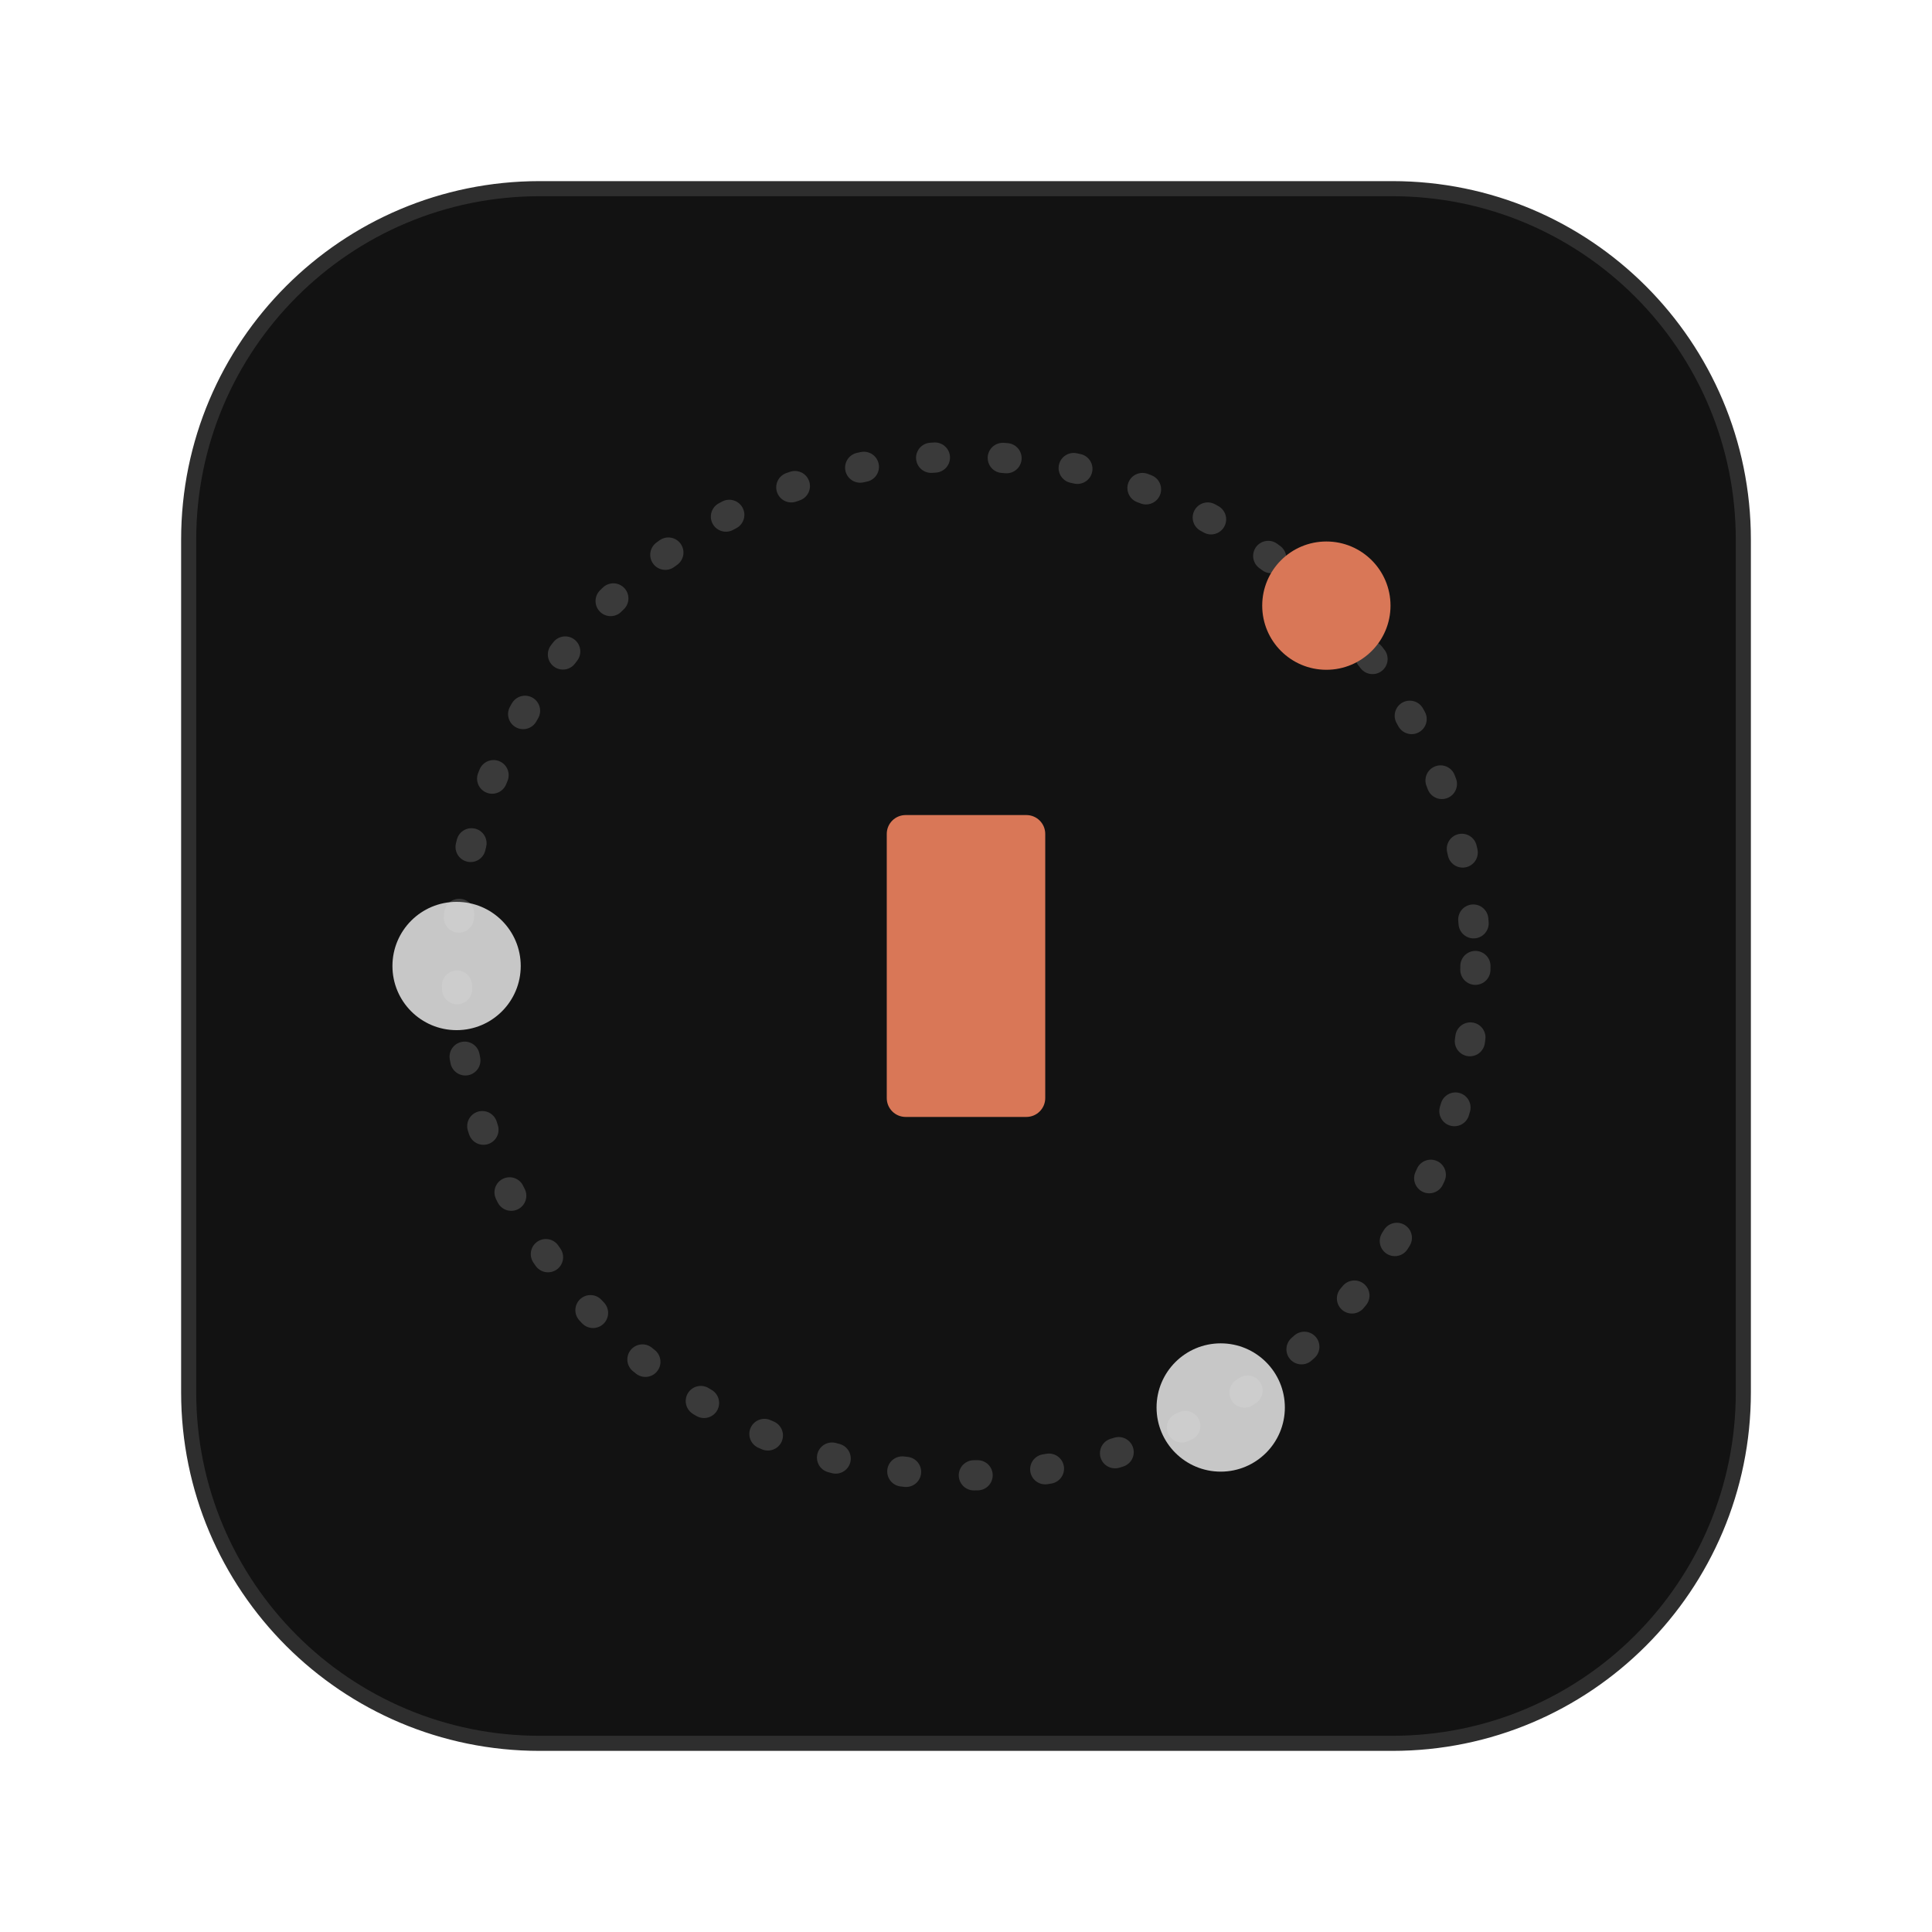
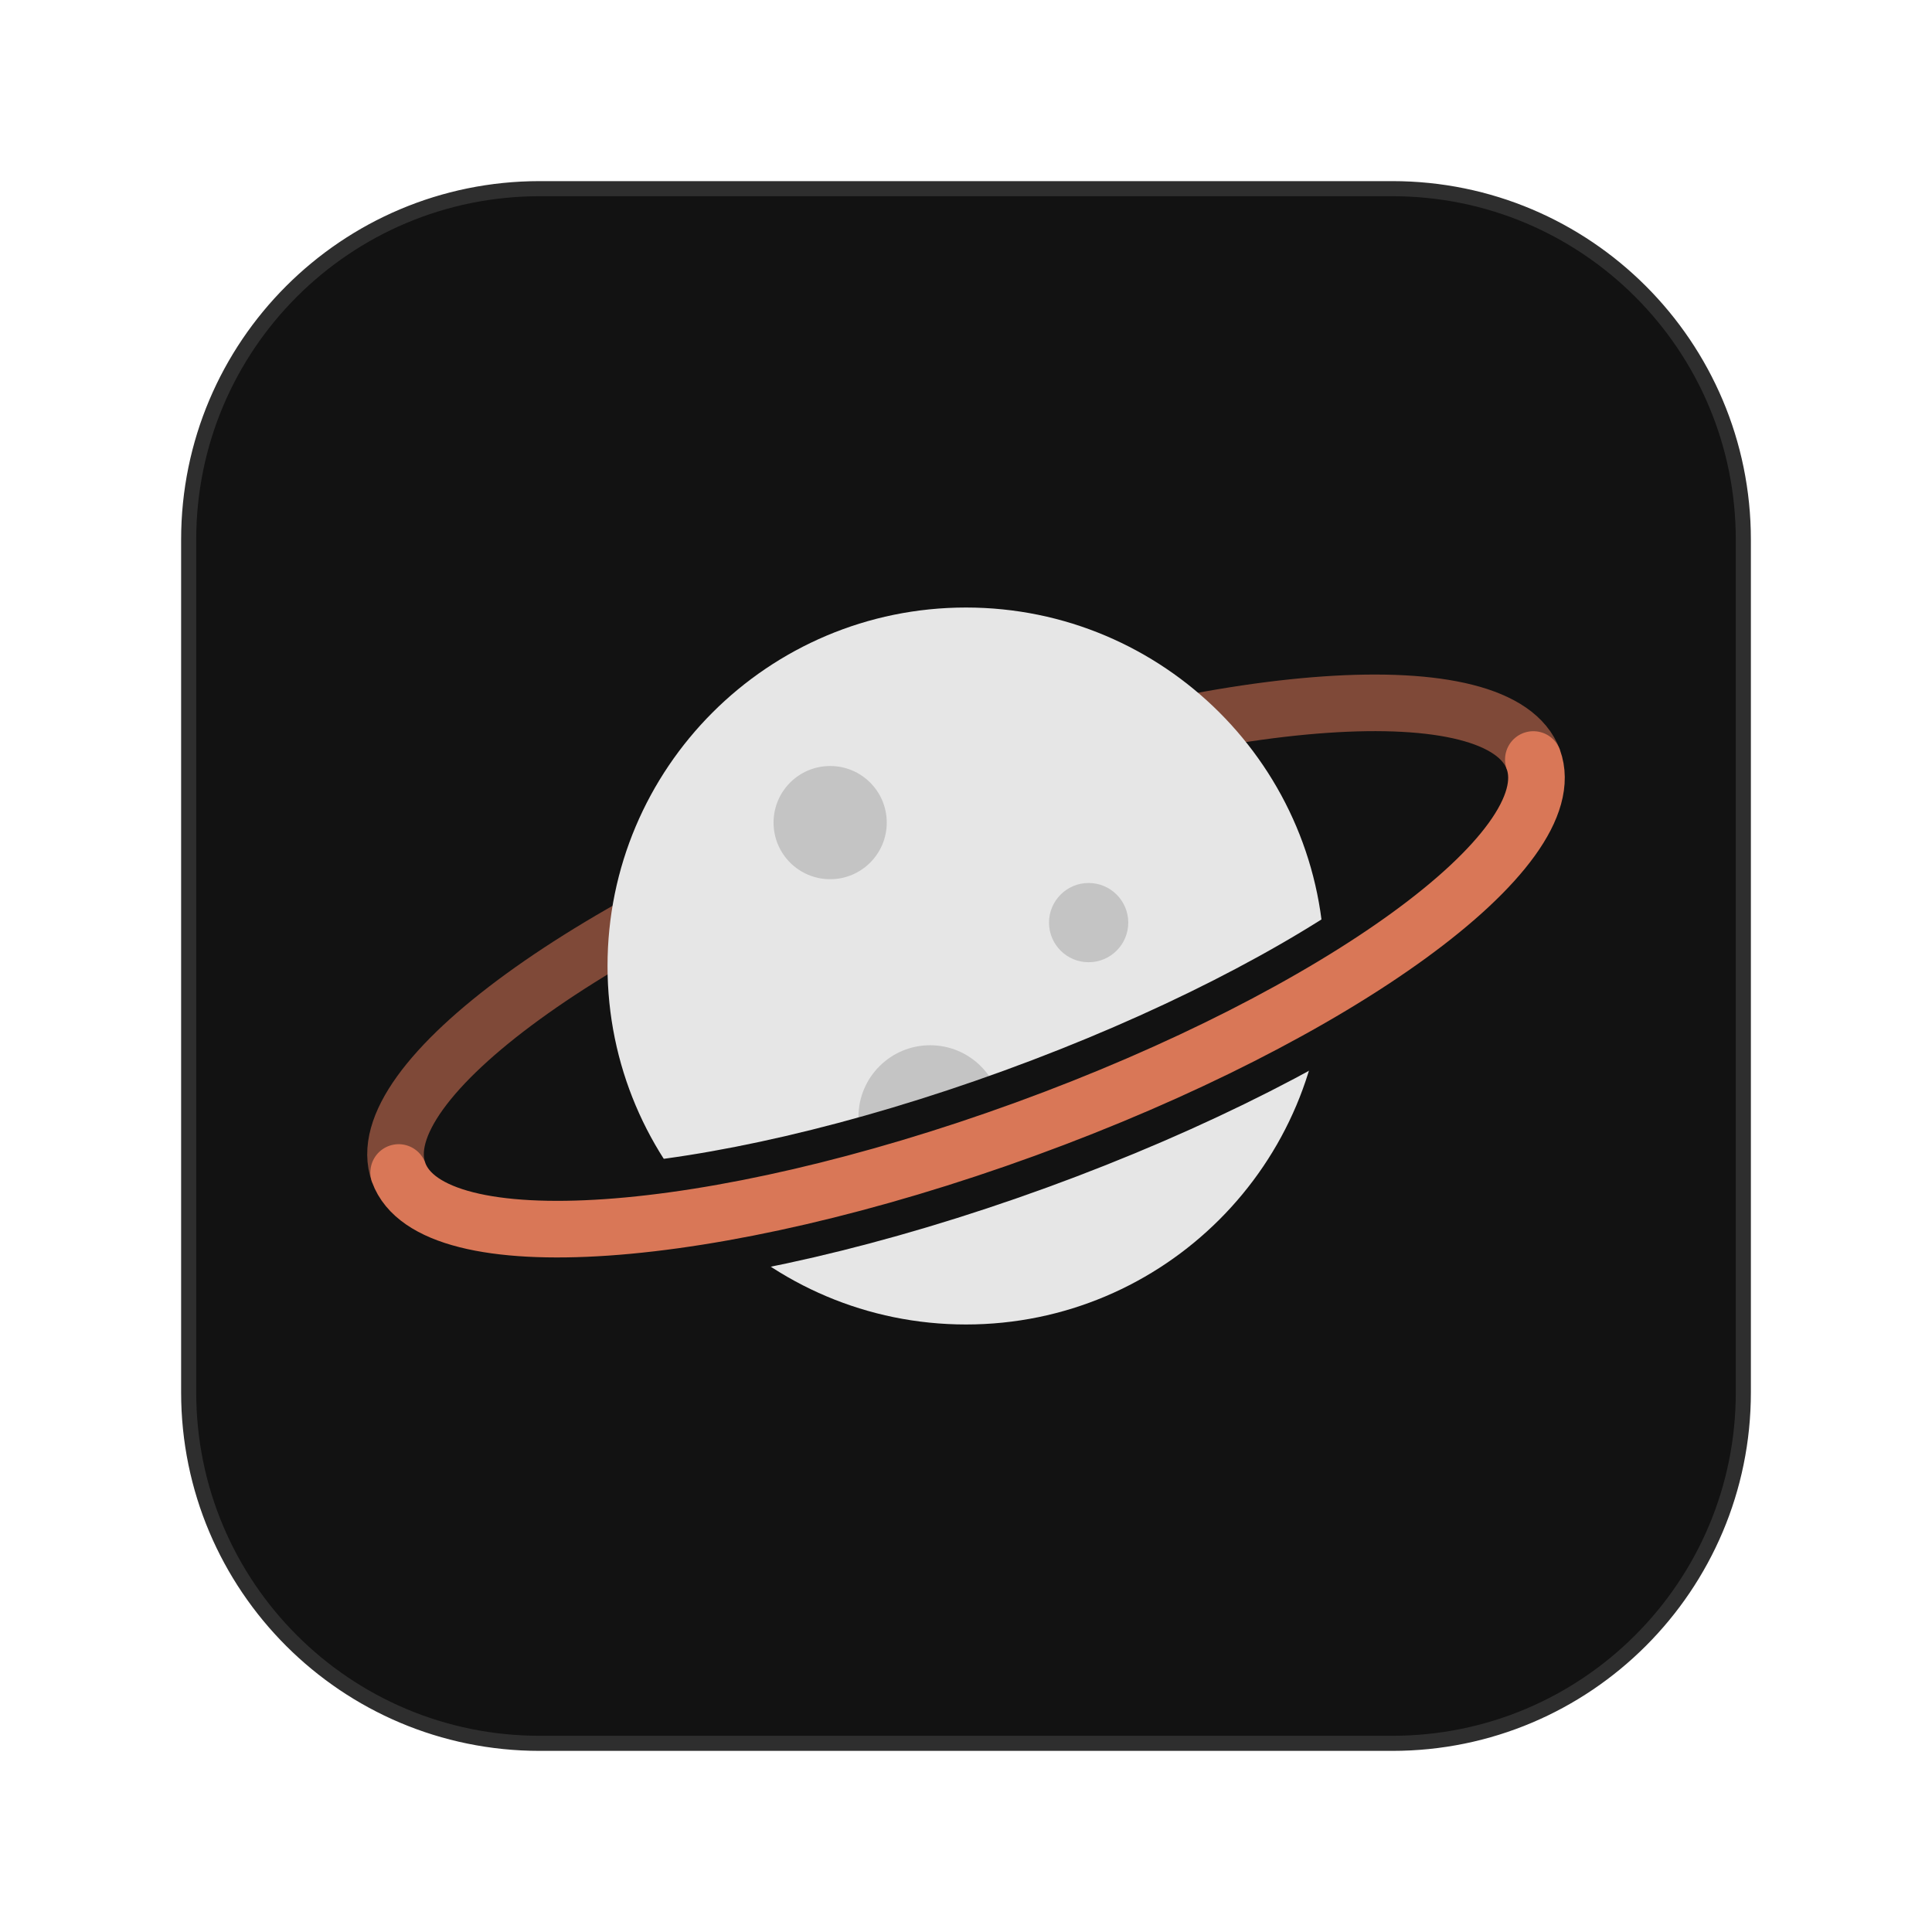
<svg xmlns="http://www.w3.org/2000/svg" viewBox="0 0 1024 1024" width="1024" height="1024">
  <rect x="100" y="100" width="824" height="824" rx="186" fill="#121212" stroke="#2e2e2e" stroke-width="8" />
-   <circle cx="512" cy="512" r="270" fill="none" stroke="#3a3a3a" stroke-width="16" stroke-linecap="round" stroke-dasharray="2 36" />
-   <rect x="470" y="432" width="84" height="160" rx="10" fill="#d97757" />
-   <circle cx="703" cy="321" r="34" fill="#d97757" />
-   <circle cx="242" cy="512" r="34" fill="#e6e6e6" fill-opacity="0.85" />
-   <circle cx="647" cy="746" r="34" fill="#e6e6e6" fill-opacity="0.85" />
+   <g transform="rotate(-20 512 512)">
+     <path d="M192 512A320 92 0 0 1 832 512" fill="none" stroke="#d97757" stroke-width="30" stroke-linecap="round" stroke-opacity="0.55" />
+   </g>
+   <circle cx="512" cy="512" r="190" fill="#e6e6e6" />
+   <circle cx="440" cy="436" r="30" fill="#c4c4c4" />
+   <circle cx="577" cy="489" r="21" fill="#c4c4c4" />
+   <circle cx="493" cy="592" r="38" fill="#c4c4c4" />
+   <g transform="rotate(-20 512 512)">
+     <path d="M192 512A320 92 0 0 0 832 512" fill="none" stroke="#121212" stroke-width="66" />
+     <path d="M192 512A320 92 0 0 0 832 512" fill="none" stroke="#d97757" stroke-width="30" stroke-linecap="round" />
+   </g>
</svg>
